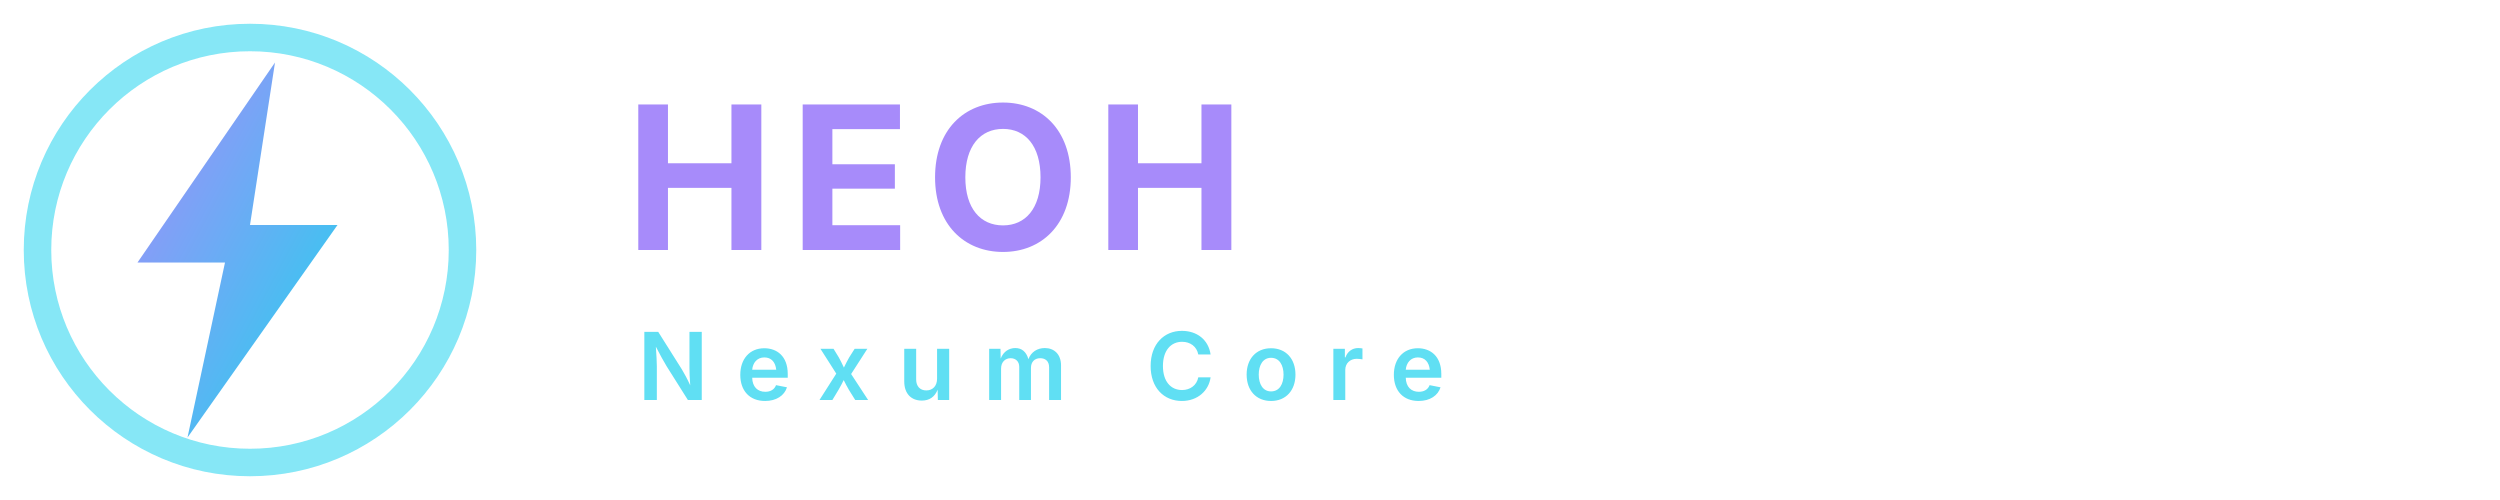
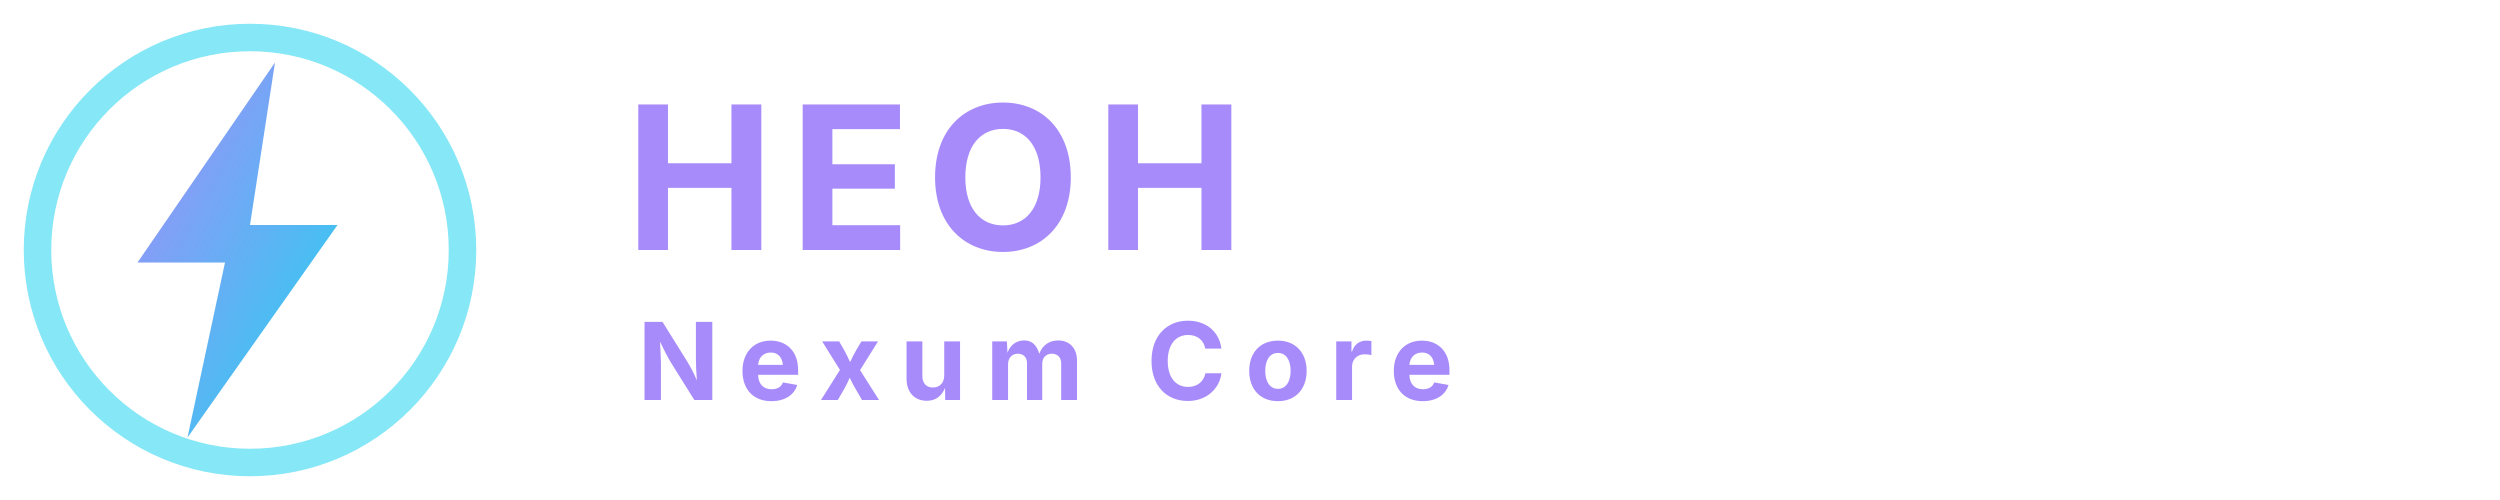
<svg xmlns="http://www.w3.org/2000/svg" width="200" height="40" viewBox="0 0 200 40">
  <defs>
    <linearGradient id="gneon" x1="0" y1="0" x2="1" y2="1">
      <stop offset="0" stop-color="#a78bfa" />
      <stop offset="1" stop-color="#22d3ee" />
    </linearGradient>
  </defs>
  <circle cx="20" cy="20" r="17" fill="none" stroke="#22d3ee" stroke-width="2.2" opacity=".55" />
  <path d="M22 5 L11 21 h7 l-3 14 12 -17 h-7 Z" fill="url(#gneon)" />
  <text x="50" y="20" font-family="'Segoe UI','Inter',system-ui,Arial,sans-serif" font-size="16" font-weight="700" letter-spacing="1.2" fill="#a78bfa">НЕОН</text>
-   <text x="51" y="32" font-family="'Segoe UI','Inter',system-ui,Arial,sans-serif" font-size="7.5" font-weight="600" letter-spacing="2.2" fill="#22d3ee" opacity=".72">Nexum Core</text>
+   <text x="51" y="32" font-family="'Segoe UI','Inter',system-ui,Arial,sans-serif" font-size="8.6" font-weight="700" letter-spacing="1.5" fill="#a78bfa">Nexum Core</text>
</svg>
